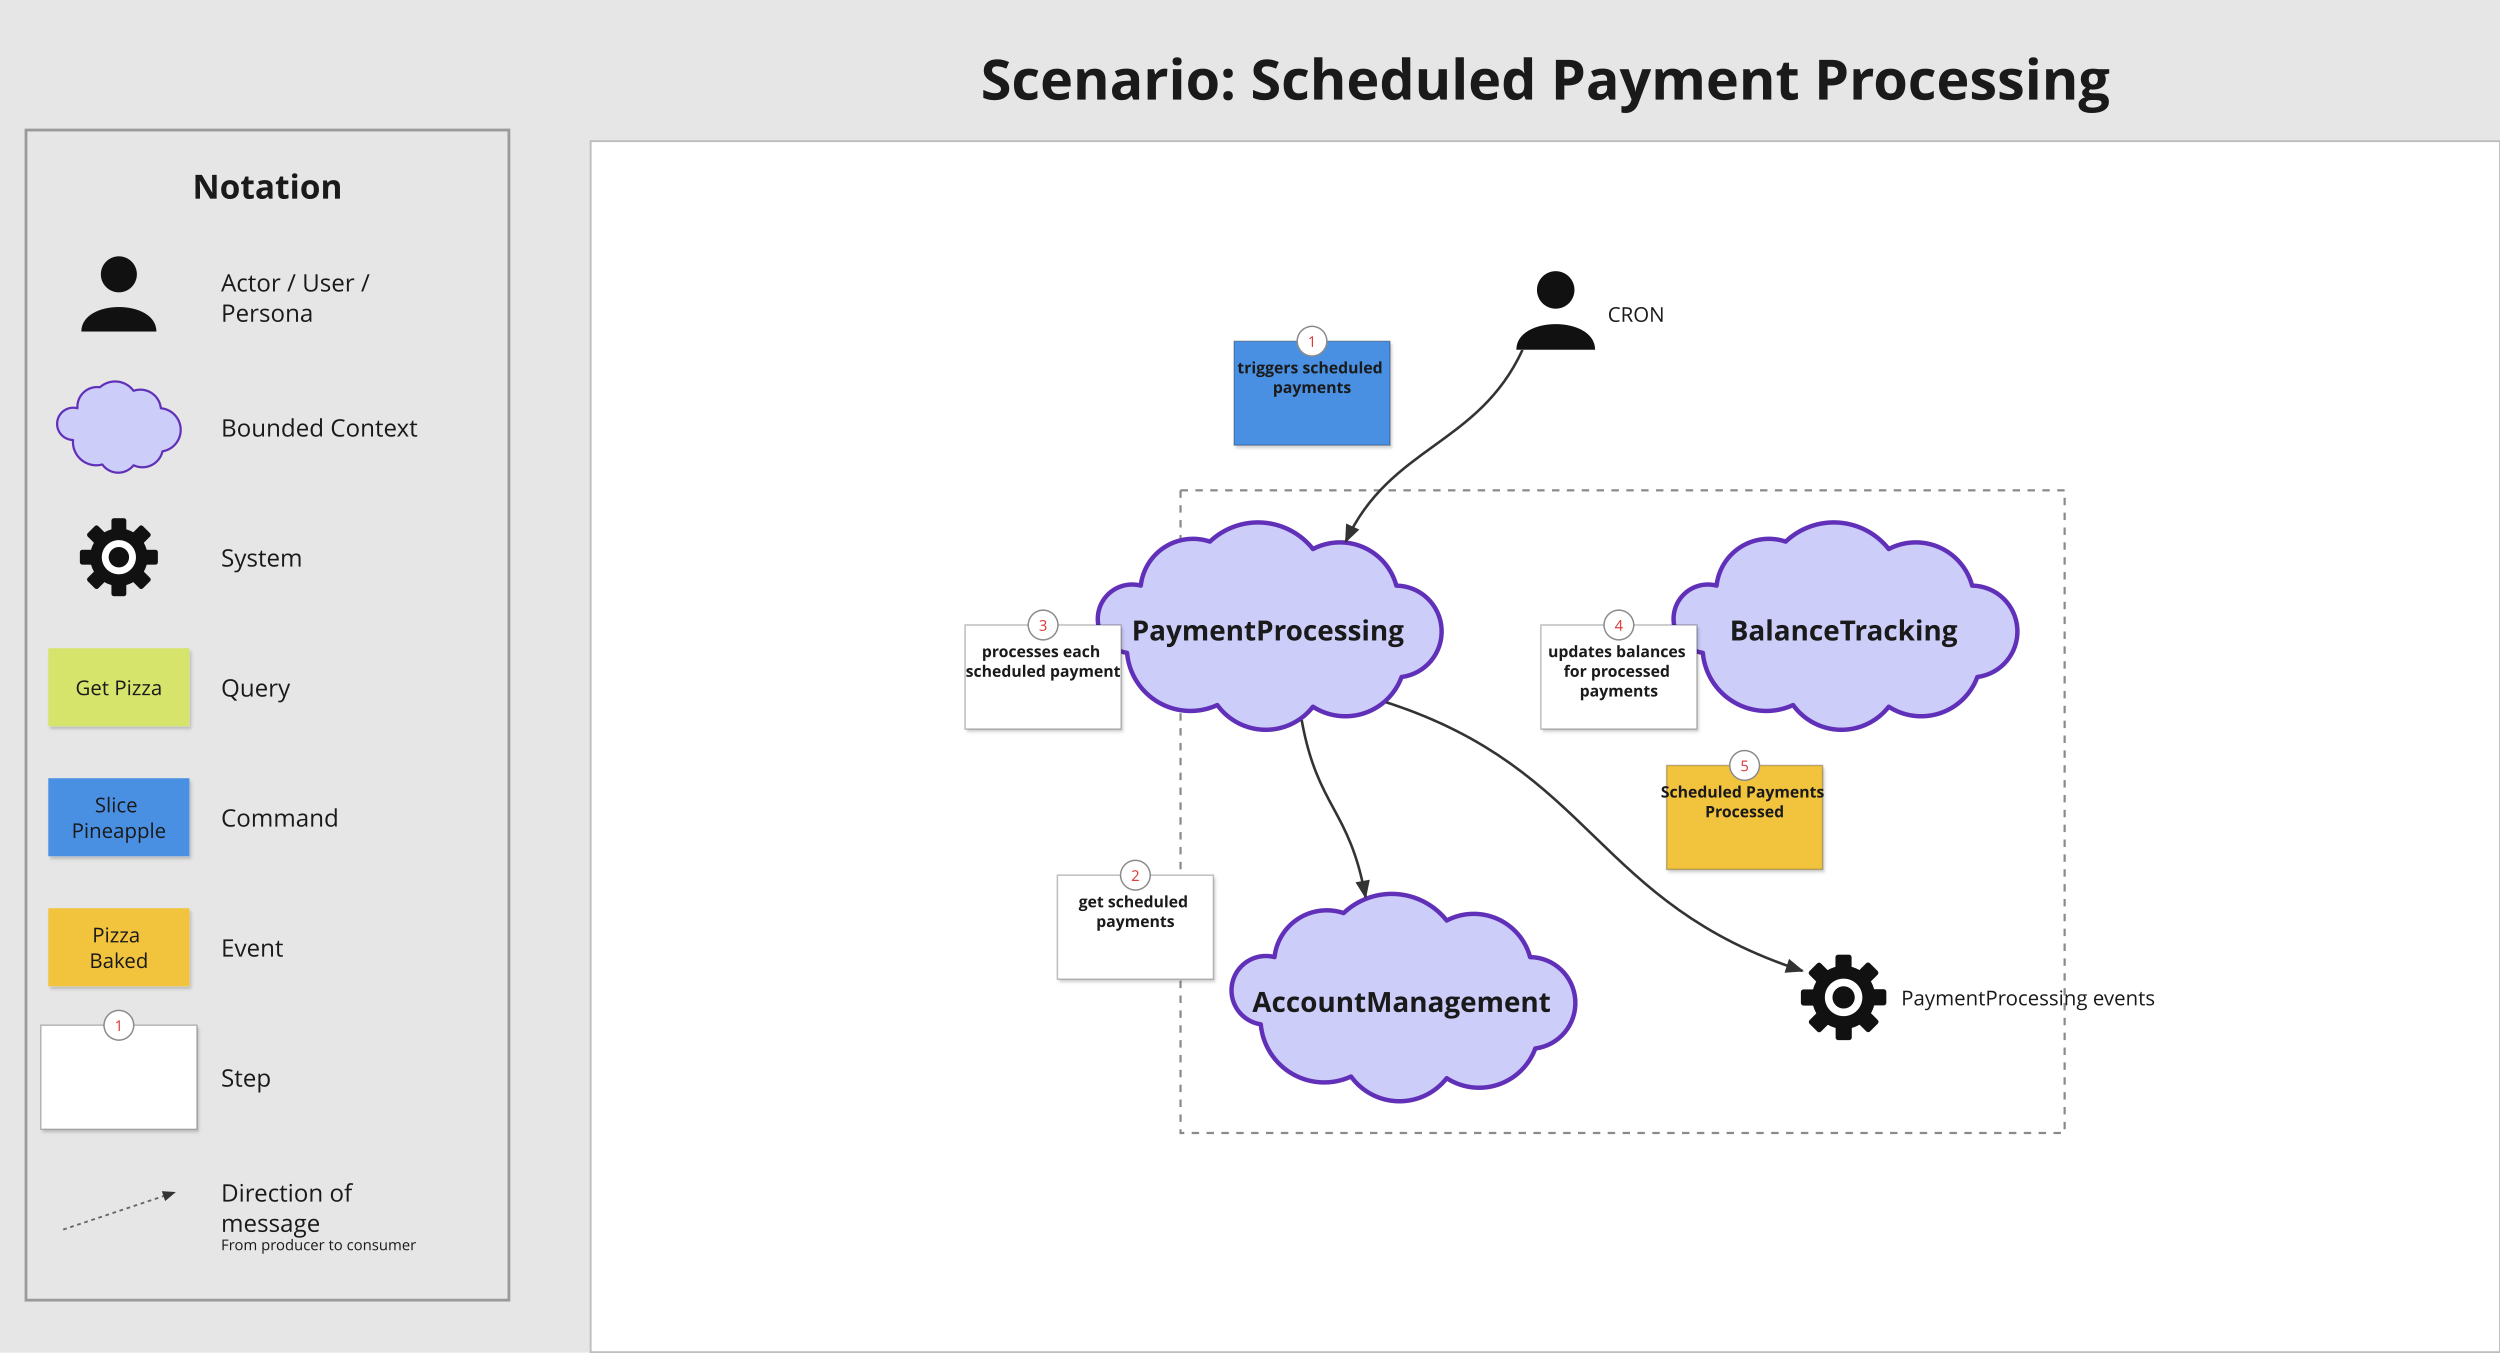
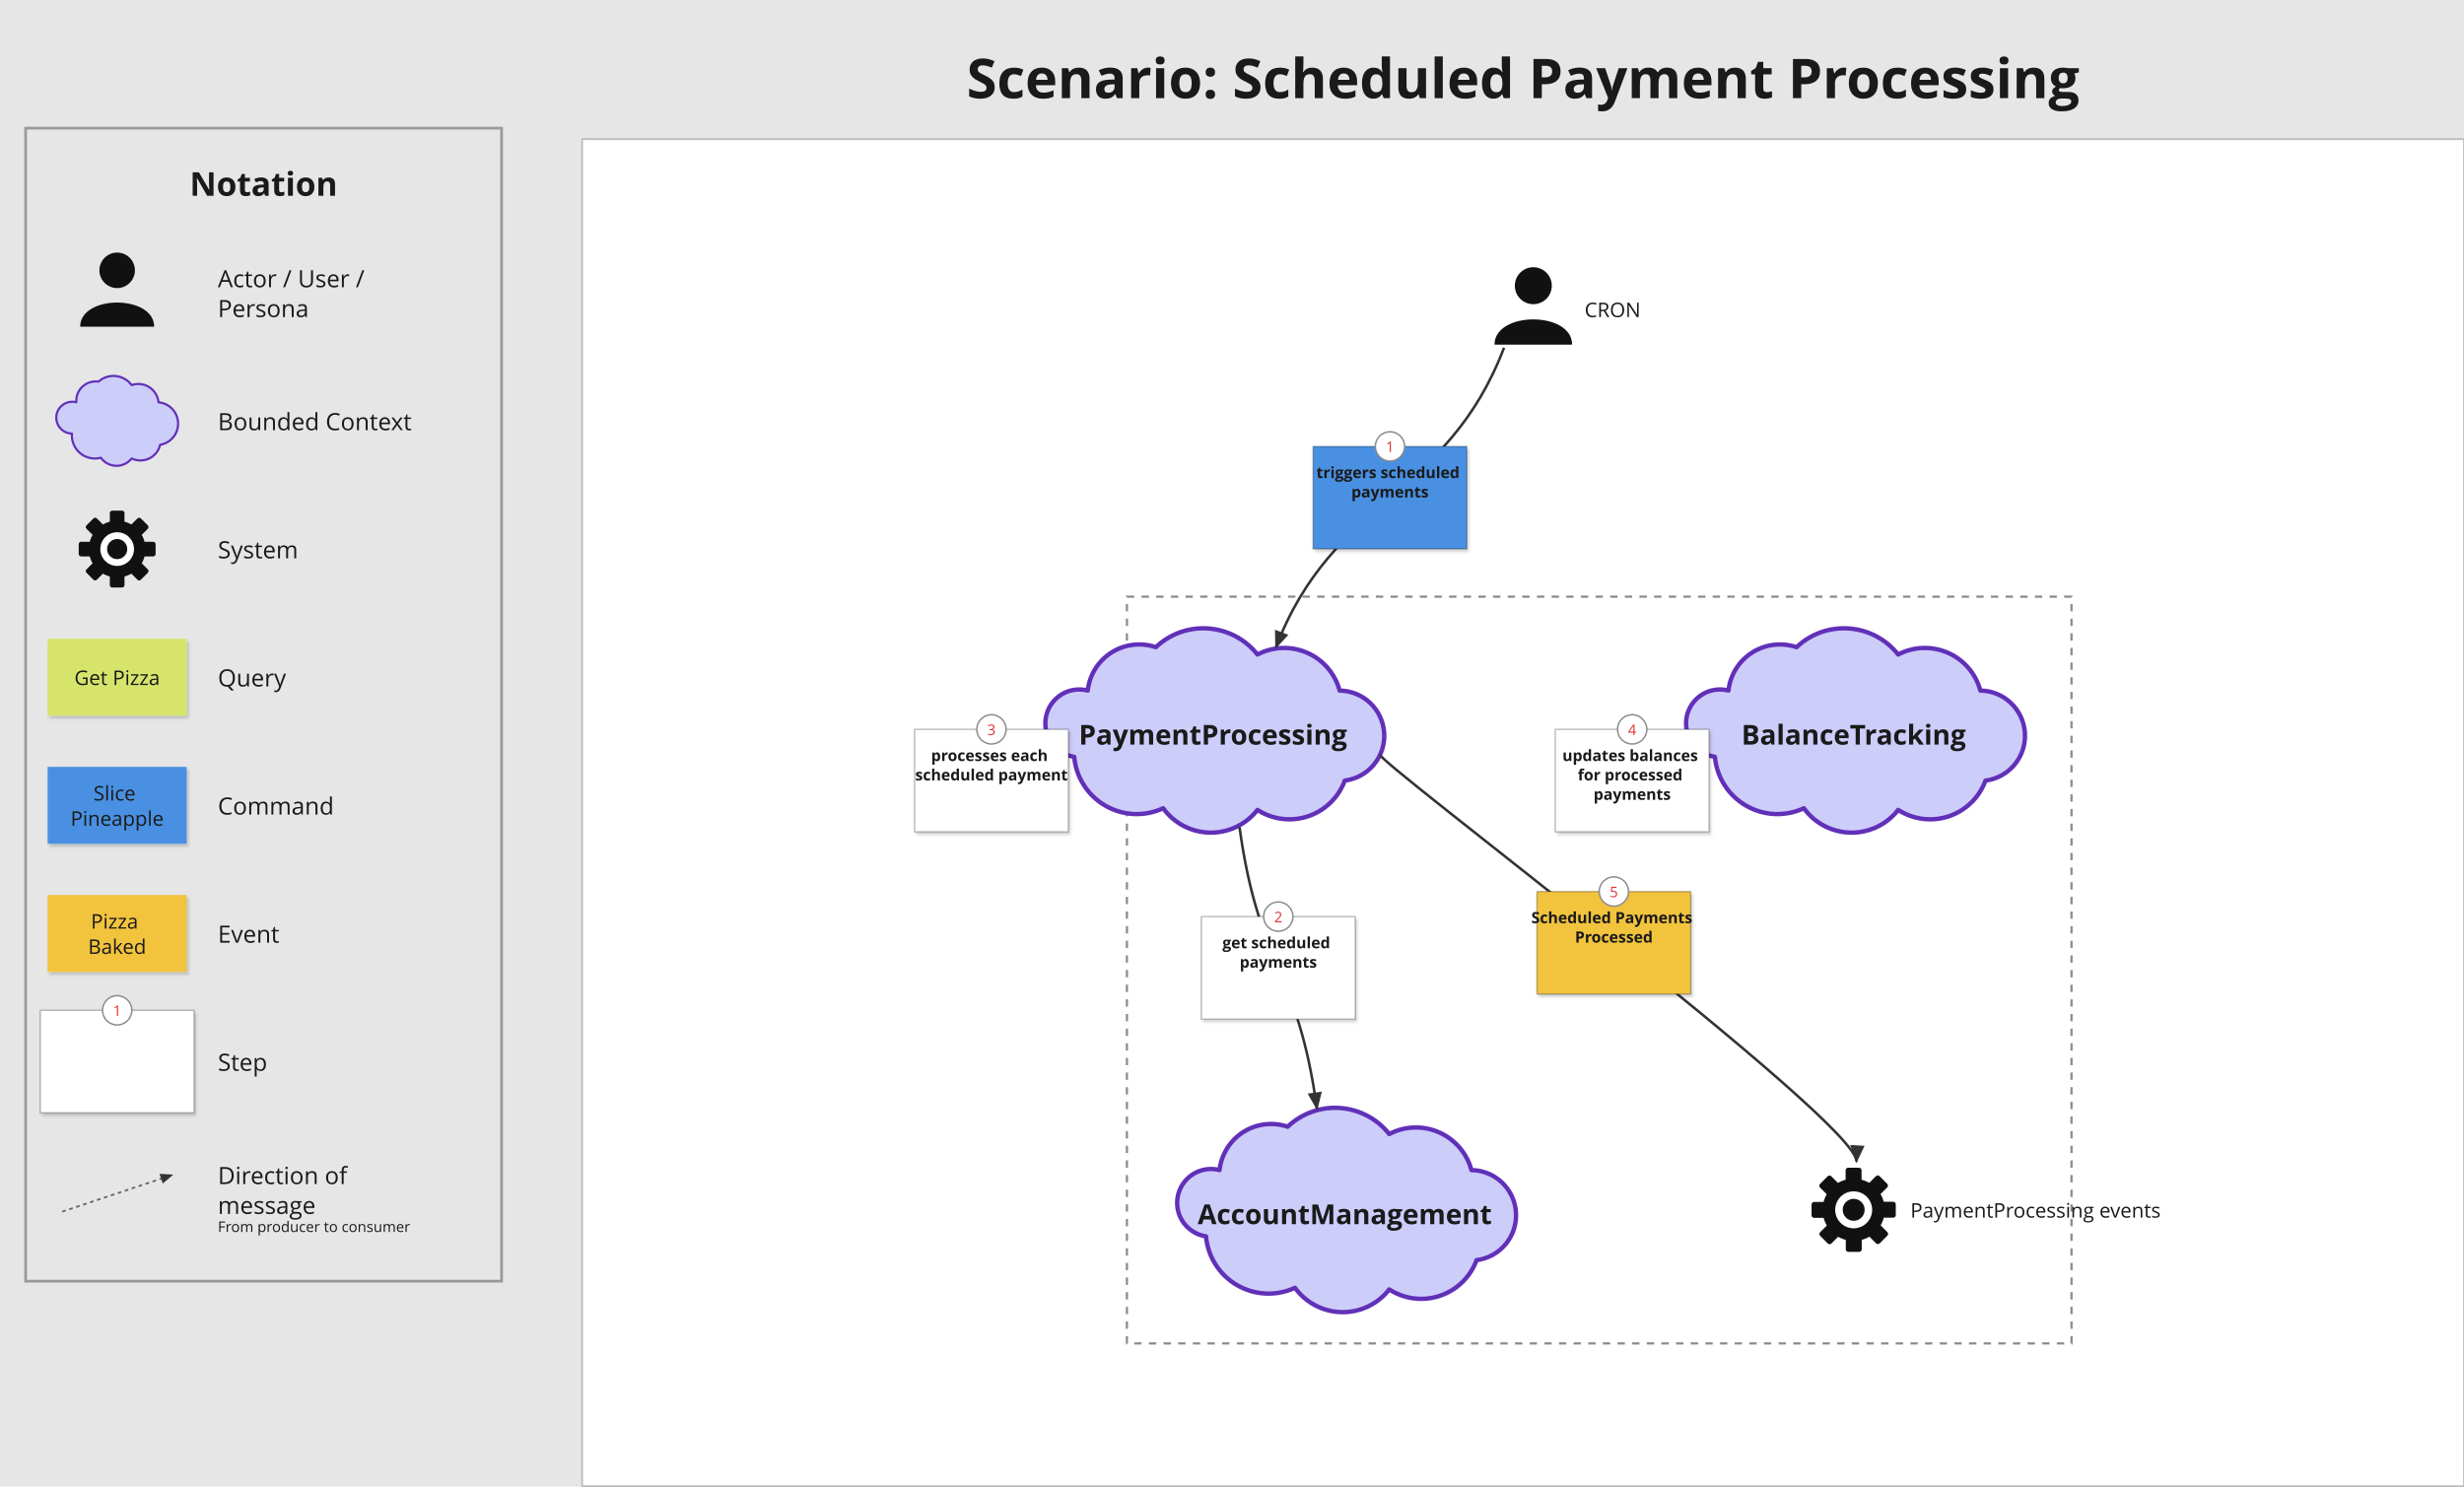
- <svg xmlns="http://www.w3.org/2000/svg" width="1346" height="728" viewBox="0 0 1346 728" font-family="'Open Sans', Arial, Helvetica, sans-serif">
+ <svg xmlns="http://www.w3.org/2000/svg" width="1346" height="812" viewBox="0 0 1346 812" font-family="'Open Sans', Arial, Helvetica, sans-serif">
  <defs>
    <filter id="shadow" x="-20%" y="-20%" width="150%" height="160%">
      <feDropShadow dx="1" dy="1.5" stdDeviation="1" flood-opacity="0.18" />
    </filter>
    <marker id="arrow" viewBox="0 0 10 10" refX="9" refY="5" markerWidth="7" markerHeight="7" orient="auto-start-reverse">
      <path d="M0,1L10,5L0,9Z" fill="#333" />
    </marker>
    <marker id="arrow-grey" viewBox="0 0 10 10" refX="9" refY="5" markerWidth="7" markerHeight="7" orient="auto-start-reverse">
      <path d="M0,1L10,5L0,9Z" fill="#9a9a9a" />
    </marker>
  </defs>
-   <rect width="1346" height="728" fill="#e6e6e6" />
+   <rect width="1346" height="812" fill="#e6e6e6" />
  <text x="832" y="42" font-size="30" font-weight="700" text-anchor="middle" dominant-baseline="central" fill="#1a1a1a">
    <tspan x="832" dy="0">Scenario: Scheduled Payment Processing</tspan>
  </text>
-   <rect x="318" y="76" width="1028" height="652" fill="#fff" stroke="#bdbdbd" />
+   <rect x="318" y="76" width="1028" height="736" fill="#fff" stroke="#bdbdbd" />
  <g transform="translate(14,70)">
    <rect width="260" height="630" fill="#e6e6e6" stroke="#9a9a9a" stroke-width="1.5" />
    <text x="130" y="30" font-size="18" font-weight="700" text-anchor="middle" dominant-baseline="central" fill="#1a1a1a">
      <tspan x="130" dy="0">Notation</tspan>
    </text>
    <g transform="translate(50,90)">
      <circle cy="-12.3" r="9.7" fill="#111" />
      <path fill="#111" d="M-20.2,18.5C-20.2,0.9 20.2,0.9 20.2,18.5Z" />
    </g>
    <text x="105" y="81.9" font-size="13" font-weight="400" text-anchor="start" dominant-baseline="central" fill="#1a1a1a">
      <tspan x="105" dy="0">Actor / User /</tspan>
      <tspan x="105" dy="16.3">Persona</tspan>
    </text>
    <g transform="translate(50,160)">
      <path d="M-22.3,-10.2A10.6,10.6 0 0,1 -10.2,-21.5A12.3,12.3 0 0,1 7.9,-19.6A11.1,11.1 0 0,1 22.6,-10.2A11.7,11.7 0 0,1 23.5,13A11.1,11.1 0 0,1 7.9,20.5A10.5,10.5 0 0,1 -8.9,20.1A12.6,12.6 0 0,1 -24.7,6.9A8.7,8.7 0 1,1 -22.3,-10.2Z" fill="#cdcdfa" stroke="#6130b8" stroke-width="1.2" stroke-linejoin="round" />
    </g>
    <text x="105" y="160" font-size="13" font-weight="400" text-anchor="start" dominant-baseline="central" fill="#1a1a1a">
      <tspan x="105" dy="0">Bounded Context</tspan>
    </text>
    <g transform="translate(50,230)">
      <circle r="15.5" fill="#111" />
      <rect x="-4" y="-21" width="8" height="8.4" rx="1.3" fill="#111" transform="rotate(0)" />
      <rect x="-4" y="-21" width="8" height="8.4" rx="1.3" fill="#111" transform="rotate(45)" />
      <rect x="-4" y="-21" width="8" height="8.4" rx="1.3" fill="#111" transform="rotate(90)" />
      <rect x="-4" y="-21" width="8" height="8.4" rx="1.3" fill="#111" transform="rotate(135)" />
      <rect x="-4" y="-21" width="8" height="8.4" rx="1.3" fill="#111" transform="rotate(180)" />
      <rect x="-4" y="-21" width="8" height="8.4" rx="1.3" fill="#111" transform="rotate(225)" />
      <rect x="-4" y="-21" width="8" height="8.4" rx="1.3" fill="#111" transform="rotate(270)" />
      <rect x="-4" y="-21" width="8" height="8.4" rx="1.3" fill="#111" transform="rotate(315)" />
      <circle r="9.2" fill="#fff" />
      <circle r="5.5" fill="#111" />
    </g>
    <text x="105" y="230" font-size="13" font-weight="400" text-anchor="start" dominant-baseline="central" fill="#1a1a1a">
      <tspan x="105" dy="0">System</tspan>
    </text>
    <g transform="translate(50,300)">
      <rect x="-38" y="-21" width="76" height="42" fill="#d6e46c" filter="url(#shadow)" />
      <text x="0" y="0" font-size="11" font-weight="400" text-anchor="middle" dominant-baseline="central" fill="#1a1a1a">
        <tspan x="0" dy="0">Get Pizza</tspan>
      </text>
    </g>
    <text x="105" y="300" font-size="13" font-weight="400" text-anchor="start" dominant-baseline="central" fill="#1a1a1a">
      <tspan x="105" dy="0">Query</tspan>
    </text>
    <g transform="translate(50,370)">
      <rect x="-38" y="-21" width="76" height="42" fill="#4a90e2" filter="url(#shadow)" />
      <text x="0" y="-6.9" font-size="11" font-weight="400" text-anchor="middle" dominant-baseline="central" fill="#1a1a1a">
        <tspan x="0" dy="0">Slice</tspan>
        <tspan x="0" dy="13.8">Pineapple</tspan>
      </text>
    </g>
    <text x="105" y="370" font-size="13" font-weight="400" text-anchor="start" dominant-baseline="central" fill="#1a1a1a">
      <tspan x="105" dy="0">Command</tspan>
    </text>
    <g transform="translate(50,440)">
      <rect x="-38" y="-21" width="76" height="42" fill="#f2c33c" filter="url(#shadow)" />
      <text x="0" y="-6.9" font-size="11" font-weight="400" text-anchor="middle" dominant-baseline="central" fill="#1a1a1a">
        <tspan x="0" dy="0">Pizza</tspan>
        <tspan x="0" dy="13.8">Baked</tspan>
      </text>
    </g>
    <text x="105" y="440" font-size="13" font-weight="400" text-anchor="start" dominant-baseline="central" fill="#1a1a1a">
      <tspan x="105" dy="0">Event</tspan>
    </text>
    <g transform="translate(50,510)">
      <rect x="-42" y="-28" width="84" height="56" fill="#ffffff" stroke="rgba(0,0,0,.25)" stroke-width="0.8" filter="url(#shadow)" />
      <circle cy="-28" r="8" fill="#fff" stroke="#8a8a8a" stroke-width="0.8" />
      <text x="0" y="-28" font-size="8" font-weight="400" text-anchor="middle" dominant-baseline="central" fill="#d33">
        <tspan x="0" dy="0">1</tspan>
      </text>
    </g>
    <text x="105" y="510" font-size="13" font-weight="400" text-anchor="start" dominant-baseline="central" fill="#1a1a1a">
      <tspan x="105" dy="0">Step</tspan>
    </text>
    <g transform="translate(50,580)">
      <path d="M-30,12L30,-8" stroke="#666" stroke-dasharray="2 2" marker-end="url(#arrow)" />
    </g>
    <text x="105" y="571.9" font-size="13" font-weight="400" text-anchor="start" dominant-baseline="central" fill="#1a1a1a">
      <tspan x="105" dy="0">Direction of</tspan>
      <tspan x="105" dy="16.3">message</tspan>
    </text>
    <text x="105" y="600" font-size="8" font-weight="400" text-anchor="start" dominant-baseline="central" fill="#1a1a1a">
      <tspan x="105" dy="0">From producer to consumer</tspan>
    </text>
  </g>
-   <g transform="translate(527.6,86)">
-     <rect x="108" y="178" width="476" height="346" fill="none" stroke="#8a8a8a" stroke-width="1.2" stroke-dasharray="4 4" />
-     <g transform="translate(227,451)">
+   <g transform="translate(507.6,86)">
+     <rect x="108" y="240" width="516" height="408" fill="none" stroke="#8a8a8a" stroke-width="1.2" stroke-dasharray="4 4" />
+     <g transform="translate(227,575)">
      <path d="M-68.4,-21.7A28.3,28.3 0 0,1 -31.2,-45.4A37.7,37.7 0 0,1 24.3,-41.4A31.4,31.4 0 0,1 69.2,-21.7A24.7,24.7 0 0,1 72,27.5A32.2,32.2 0 0,1 24.3,43.5A32.2,32.2 0 0,1 -27.2,42.6A34.3,34.3 0 0,1 -75.8,14.5A18.5,18.5 0 1,1 -68.4,-21.7Z" fill="#cdcdfa" stroke="#6130b8" stroke-width="2.4" stroke-linejoin="round" />
    </g>
-     <text x="227" y="453" font-size="15" font-weight="700" text-anchor="middle" dominant-baseline="central" fill="#1a1a1a">
+     <text x="227" y="577" font-size="15" font-weight="700" text-anchor="middle" dominant-baseline="central" fill="#1a1a1a">
      <tspan x="227" dy="0">AccountManagement</tspan>
    </text>
-     <g transform="translate(465,251)">
+     <g transform="translate(505,313)">
      <path d="M-68.4,-21.7A28.3,28.3 0 0,1 -31.2,-45.4A37.7,37.7 0 0,1 24.3,-41.4A31.4,31.4 0 0,1 69.2,-21.7A24.7,24.7 0 0,1 72,27.5A32.2,32.2 0 0,1 24.3,43.5A32.2,32.2 0 0,1 -27.2,42.6A34.3,34.3 0 0,1 -75.8,14.5A18.5,18.5 0 1,1 -68.4,-21.7Z" fill="#cdcdfa" stroke="#6130b8" stroke-width="2.4" stroke-linejoin="round" />
    </g>
-     <text x="465" y="253" font-size="15" font-weight="700" text-anchor="middle" dominant-baseline="central" fill="#1a1a1a">
-       <tspan x="465" dy="0">BalanceTracking</tspan>
-     </text>
-     <g transform="translate(155,251)">
+     <text x="505" y="315" font-size="15" font-weight="700" text-anchor="middle" dominant-baseline="central" fill="#1a1a1a">
+       <tspan x="505" dy="0">BalanceTracking</tspan>
+     </text>
+     <g transform="translate(155,313)">
      <path d="M-68.4,-21.7A28.3,28.3 0 0,1 -31.2,-45.4A37.7,37.7 0 0,1 24.3,-41.4A31.4,31.4 0 0,1 69.2,-21.7A24.7,24.7 0 0,1 72,27.5A32.2,32.2 0 0,1 24.3,43.5A32.2,32.2 0 0,1 -27.2,42.6A34.3,34.3 0 0,1 -75.8,14.5A18.5,18.5 0 1,1 -68.4,-21.7Z" fill="#cdcdfa" stroke="#6130b8" stroke-width="2.4" stroke-linejoin="round" />
    </g>
-     <text x="155" y="253" font-size="15" font-weight="700" text-anchor="middle" dominant-baseline="central" fill="#1a1a1a">
+     <text x="155" y="315" font-size="15" font-weight="700" text-anchor="middle" dominant-baseline="central" fill="#1a1a1a">
      <tspan x="155" dy="0">PaymentProcessing</tspan>
    </text>
-     <g transform="translate(310,83)">
+     <g transform="translate(330,83)">
      <circle cy="-12.9" r="10.1" fill="#111" />
      <path fill="#111" d="M-21.2,19.3C-21.2,0.9 21.2,0.9 21.2,19.3Z" />
    </g>
-     <g transform="translate(465,451)">
+     <g transform="translate(505,575)">
      <circle r="17" fill="#111" />
      <rect x="-4.4" y="-23" width="8.7" height="9.2" rx="1.4" fill="#111" transform="rotate(0)" />
      <rect x="-4.4" y="-23" width="8.7" height="9.2" rx="1.4" fill="#111" transform="rotate(45)" />
      <rect x="-4.4" y="-23" width="8.7" height="9.2" rx="1.4" fill="#111" transform="rotate(90)" />
      <rect x="-4.4" y="-23" width="8.7" height="9.2" rx="1.4" fill="#111" transform="rotate(135)" />
      <rect x="-4.4" y="-23" width="8.7" height="9.2" rx="1.4" fill="#111" transform="rotate(180)" />
      <rect x="-4.4" y="-23" width="8.7" height="9.2" rx="1.4" fill="#111" transform="rotate(225)" />
      <rect x="-4.4" y="-23" width="8.7" height="9.2" rx="1.4" fill="#111" transform="rotate(270)" />
      <rect x="-4.4" y="-23" width="8.7" height="9.2" rx="1.4" fill="#111" transform="rotate(315)" />
      <circle r="10.1" fill="#fff" />
      <circle r="6" fill="#111" />
    </g>
-     <path d="M292.1,102.4C268.3,154 220.7,154 197,205.5" fill="none" stroke="#333" stroke-width="1.4" marker-end="url(#arrow)" />
-     <path d="M173.2,301.6C181.8,349.3 199,349.3 207.6,397" fill="none" stroke="#333" stroke-width="1.4" marker-end="url(#arrow)" />
-     <path d="M218.7,292.1C330.8,328.3 330.8,400.5 442.8,436.7" fill="none" stroke="#333" stroke-width="1.4" marker-end="url(#arrow)" />
-     <g transform="translate(178.8,125.7)">
+     <path d="M314,104C282.8,185.9 220.6,185.9 189.4,267.7" fill="none" stroke="#333" stroke-width="1.4" marker-end="url(#arrow)" />
+     <path d="M169.5,365.9C180.1,442.8 201.2,442.8 211.8,519.7" fill="none" stroke="#333" stroke-width="1.4" marker-end="url(#arrow)" />
+     <path d="M246.9,326.7C238.3,325.4 507.8,527.1 506.5,548.6" fill="none" stroke="#333" stroke-width="1.4" marker-end="url(#arrow)" />
+     <g transform="translate(251.7,185.9)">
      <rect x="-42" y="-28" width="84" height="56" fill="#4a90e2" stroke="rgba(0,0,0,.25)" stroke-width="0.8" filter="url(#shadow)" />
      <text x="0" y="-14" font-size="8.5" font-weight="700" text-anchor="middle" dominant-baseline="central" fill="#1a1a1a">
        <tspan x="0" dy="0">triggers scheduled</tspan>
        <tspan x="0" dy="10.6">payments</tspan>
      </text>
      <circle cy="-28" r="8" fill="#fff" stroke="#8a8a8a" stroke-width="0.8" />
      <text x="0" y="-28" font-size="8" font-weight="400" text-anchor="middle" dominant-baseline="central" fill="#d33">
        <tspan x="0" dy="0">1</tspan>
      </text>
    </g>
-     <g transform="translate(83.7,413.2)">
+     <g transform="translate(190.7,442.8)">
      <rect x="-42" y="-28" width="84" height="56" fill="#ffffff" stroke="rgba(0,0,0,.25)" stroke-width="0.8" filter="url(#shadow)" />
      <text x="0" y="-14" font-size="8.5" font-weight="700" text-anchor="middle" dominant-baseline="central" fill="#1a1a1a">
        <tspan x="0" dy="0">get scheduled</tspan>
        <tspan x="0" dy="10.6">payments</tspan>
      </text>
      <circle cy="-28" r="8" fill="#fff" stroke="#8a8a8a" stroke-width="0.8" />
      <text x="0" y="-28" font-size="8" font-weight="400" text-anchor="middle" dominant-baseline="central" fill="#d33">
        <tspan x="0" dy="0">2</tspan>
      </text>
    </g>
-     <g transform="translate(34,278.5)">
+     <g transform="translate(34,340.5)">
      <rect x="-42" y="-28" width="84" height="56" fill="#ffffff" stroke="rgba(0,0,0,.25)" stroke-width="0.8" filter="url(#shadow)" />
      <text x="0" y="-14" font-size="8.5" font-weight="700" text-anchor="middle" dominant-baseline="central" fill="#1a1a1a">
        <tspan x="0" dy="0">processes each</tspan>
        <tspan x="0" dy="10.6">scheduled payment</tspan>
      </text>
      <circle cy="-28" r="8" fill="#fff" stroke="#8a8a8a" stroke-width="0.8" />
      <text x="0" y="-28" font-size="8" font-weight="400" text-anchor="middle" dominant-baseline="central" fill="#d33">
        <tspan x="0" dy="0">3</tspan>
      </text>
    </g>
-     <g transform="translate(344,278.5)">
+     <g transform="translate(384,340.5)">
      <rect x="-42" y="-28" width="84" height="56" fill="#ffffff" stroke="rgba(0,0,0,.25)" stroke-width="0.8" filter="url(#shadow)" />
      <text x="0" y="-14" font-size="8.5" font-weight="700" text-anchor="middle" dominant-baseline="central" fill="#1a1a1a">
        <tspan x="0" dy="0">updates balances</tspan>
        <tspan x="0" dy="10.6">for processed</tspan>
        <tspan x="0" dy="10.6">payments</tspan>
      </text>
      <circle cy="-28" r="8" fill="#fff" stroke="#8a8a8a" stroke-width="0.8" />
      <text x="0" y="-28" font-size="8" font-weight="400" text-anchor="middle" dominant-baseline="central" fill="#d33">
        <tspan x="0" dy="0">4</tspan>
      </text>
    </g>
-     <g transform="translate(411.7,354.1)">
+     <g transform="translate(374,429.1)">
      <rect x="-42" y="-28" width="84" height="56" fill="#f2c33c" stroke="rgba(0,0,0,.25)" stroke-width="0.8" filter="url(#shadow)" />
      <text x="0" y="-14" font-size="8.5" font-weight="700" text-anchor="middle" dominant-baseline="central" fill="#1a1a1a">
        <tspan x="0" dy="0">Scheduled Payments</tspan>
        <tspan x="0" dy="10.6">Processed</tspan>
      </text>
      <circle cy="-28" r="8" fill="#fff" stroke="#8a8a8a" stroke-width="0.8" />
      <text x="0" y="-28" font-size="8" font-weight="400" text-anchor="middle" dominant-baseline="central" fill="#d33">
        <tspan x="0" dy="0">5</tspan>
      </text>
    </g>
-     <text x="338" y="83" font-size="11" font-weight="400" text-anchor="start" dominant-baseline="central" fill="#1a1a1a">
-       <tspan x="338" dy="0">CRON</tspan>
-     </text>
-     <text x="496" y="451" font-size="11" font-weight="400" text-anchor="start" dominant-baseline="central" fill="#1a1a1a">
-       <tspan x="496" dy="0">PaymentProcessing events</tspan>
+     <text x="358" y="83" font-size="11" font-weight="400" text-anchor="start" dominant-baseline="central" fill="#1a1a1a">
+       <tspan x="358" dy="0">CRON</tspan>
+     </text>
+     <text x="536" y="575" font-size="11" font-weight="400" text-anchor="start" dominant-baseline="central" fill="#1a1a1a">
+       <tspan x="536" dy="0">PaymentProcessing events</tspan>
    </text>
  </g>
</svg>
